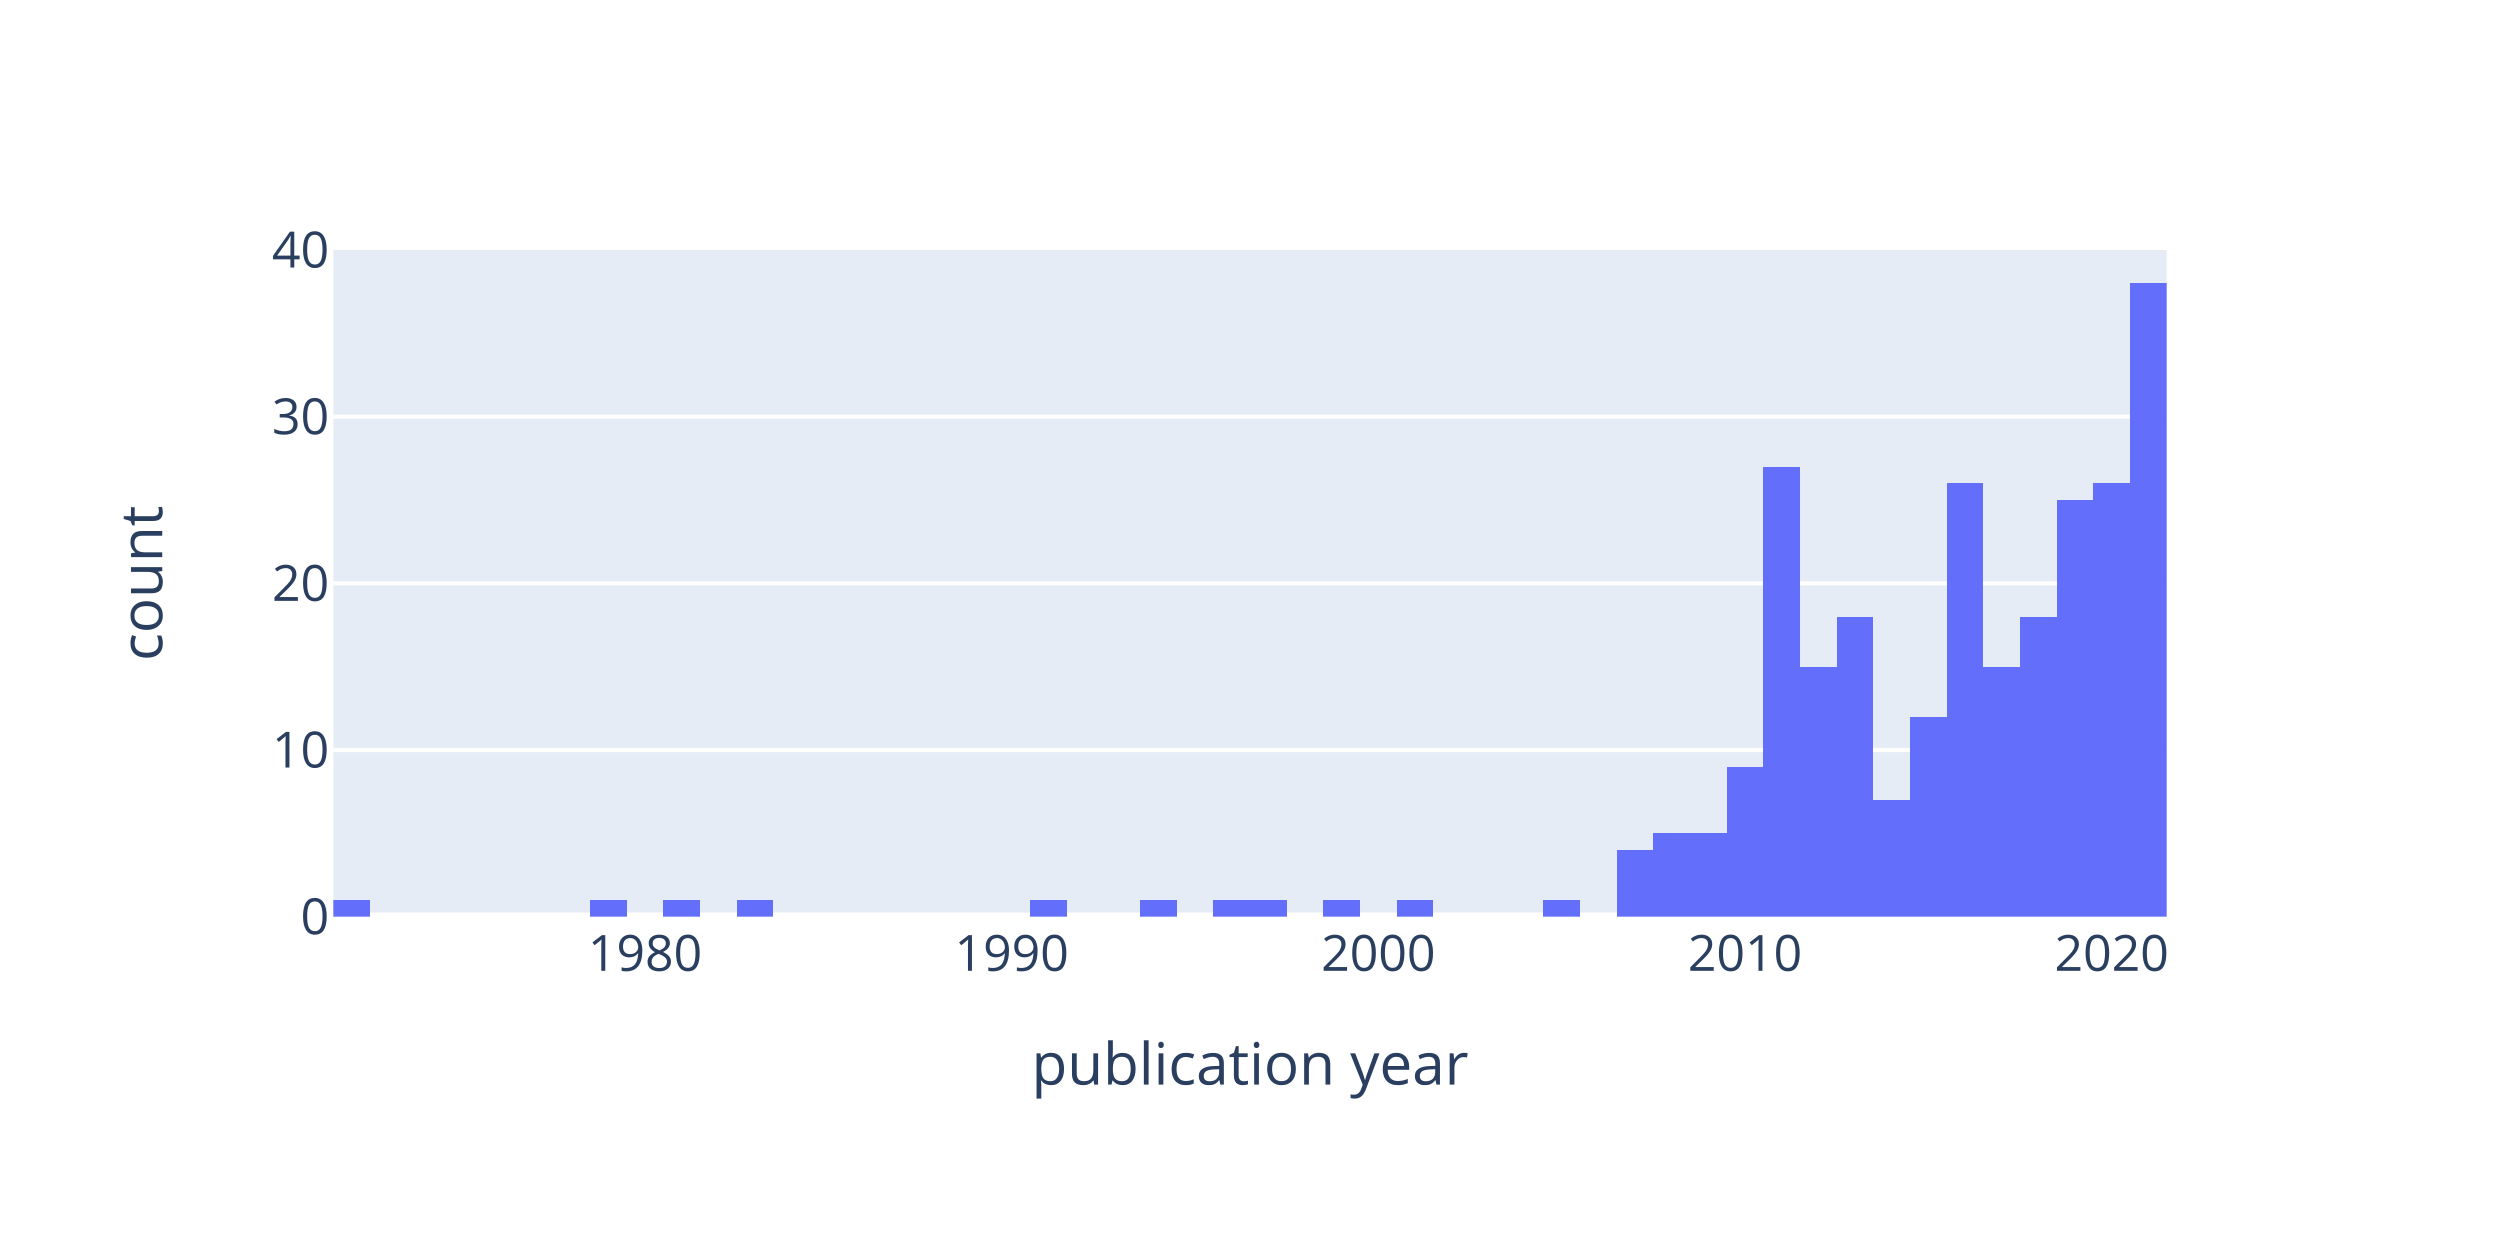
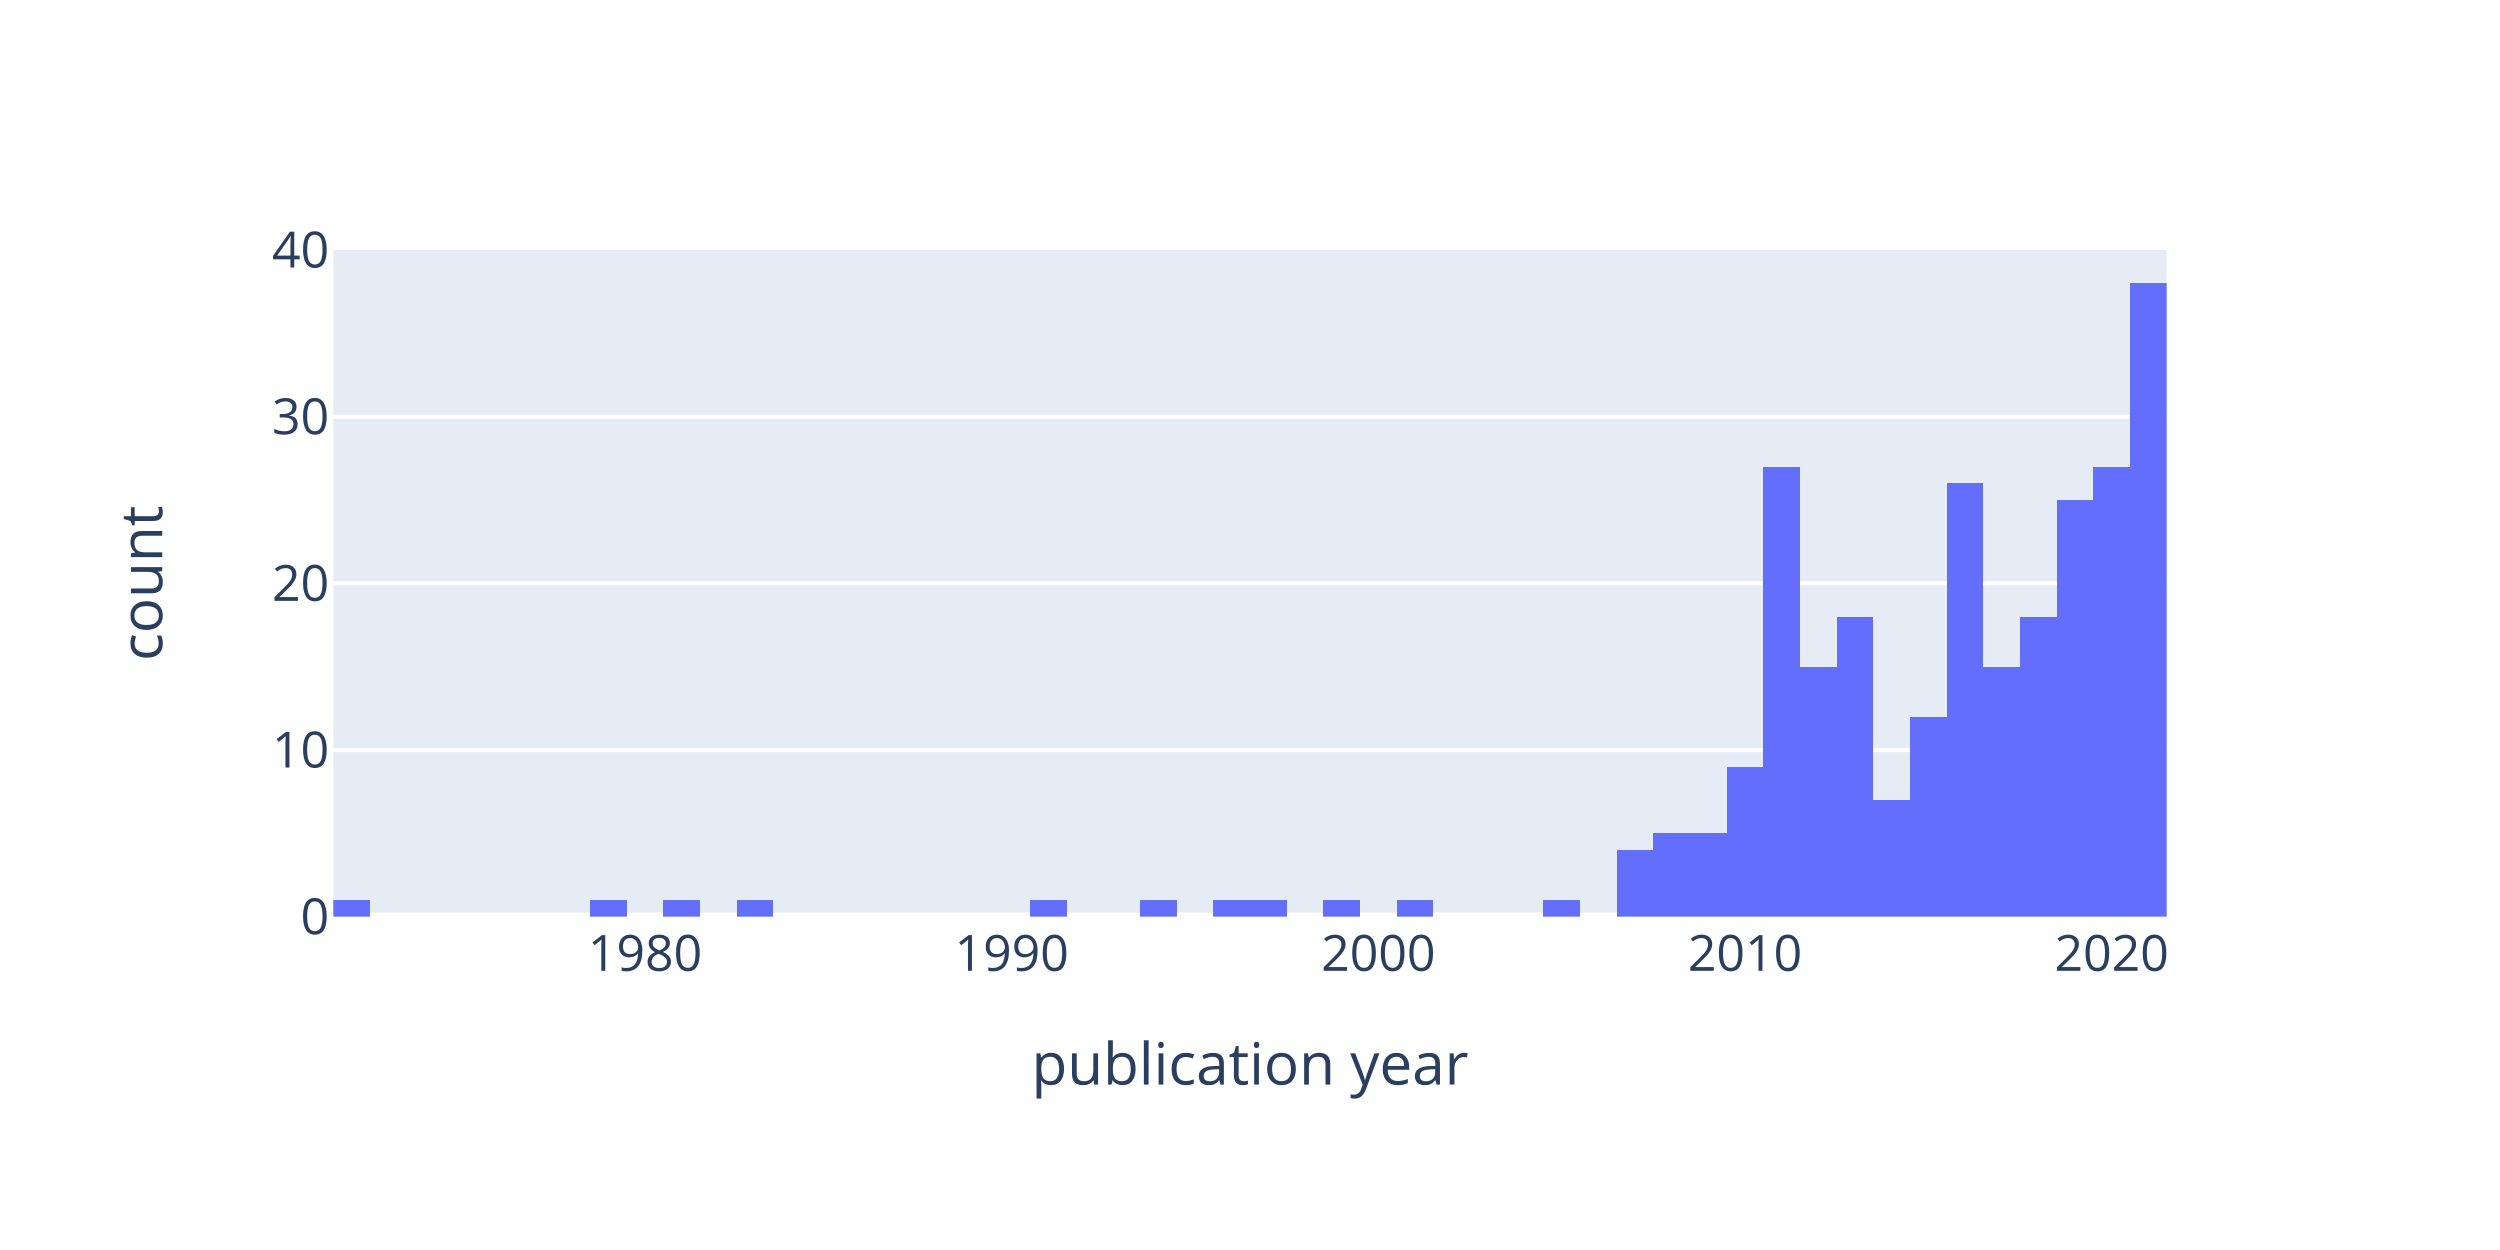
<svg xmlns="http://www.w3.org/2000/svg" class="main-svg" width="600" height="300" style="" viewBox="0 0 600 300">
  <rect x="0" y="0" width="600" height="300" style="fill: rgb(255, 255, 255); fill-opacity: 1;" />
-   <defs id="defs-87c753">
+   <defs id="defs-a3e25e">
    <g class="clips">
-       <clipPath id="clip87c753xyplot" class="plotclip">
+       <clipPath id="clipa3e25exyplot" class="plotclip">
        <rect width="440" height="160" />
      </clipPath>
-       <clipPath class="axesclip" id="clip87c753x">
+       <clipPath class="axesclip" id="clipa3e25ex">
        <rect x="80" y="0" width="440" height="300" />
      </clipPath>
-       <clipPath class="axesclip" id="clip87c753y">
+       <clipPath class="axesclip" id="clipa3e25ey">
        <rect x="0" y="60" width="600" height="160" />
      </clipPath>
-       <clipPath class="axesclip" id="clip87c753xy">
+       <clipPath class="axesclip" id="clipa3e25exy">
        <rect x="80" y="60" width="440" height="160" />
      </clipPath>
    </g>
    <g class="gradients" />
    <g class="patterns" />
  </defs>
  <g class="bglayer">
    <rect class="bg" x="80" y="60" width="440" height="160" style="fill: rgb(229, 236, 246); fill-opacity: 1; stroke-width: 0;" />
  </g>
  <g class="layer-below">
    <g class="imagelayer" />
    <g class="shapelayer" />
  </g>
  <g class="cartesianlayer">
    <g class="subplot xy">
      <g class="layer-subplot">
        <g class="shapelayer" />
        <g class="imagelayer" />
      </g>
      <g class="gridlayer">
        <g class="x" />
        <g class="y">
          <path class="ygrid crisp" transform="translate(0,180)" d="M80,0h440" style="stroke: rgb(255, 255, 255); stroke-opacity: 1; stroke-width: 1px;" />
          <path class="ygrid crisp" transform="translate(0,140)" d="M80,0h440" style="stroke: rgb(255, 255, 255); stroke-opacity: 1; stroke-width: 1px;" />
          <path class="ygrid crisp" transform="translate(0,100)" d="M80,0h440" style="stroke: rgb(255, 255, 255); stroke-opacity: 1; stroke-width: 1px;" />
        </g>
      </g>
      <g class="zerolinelayer">
        <path class="yzl zl crisp" transform="translate(0,220)" d="M80,0h440" style="stroke: rgb(255, 255, 255); stroke-opacity: 1; stroke-width: 2px;" />
      </g>
      <path class="xlines-below" />
      <path class="ylines-below" />
      <g class="overlines-below" />
      <g class="xaxislayer-below" />
      <g class="yaxislayer-below" />
      <g class="overaxes-below" />
-       <g class="plot" transform="translate(80,60)" clip-path="url(#clip87c753xyplot)">
+       <g class="plot" transform="translate(80,60)" clip-path="url(#clipa3e25exyplot)">
        <g class="barlayer mlayer">
          <g class="trace bars" shape-rendering="crispEdges" style="opacity: 1;">
            <g class="points">
              <g class="point">
                <path d="M0,160V156H8.8V160Z" style="vector-effect: non-scaling-stroke; opacity: 1; stroke-width: 0px; fill: rgb(99, 110, 250); fill-opacity: 1;" />
              </g>
              <g class="point">
                <path d="M0,0Z" style="vector-effect: non-scaling-stroke; opacity: 1; stroke-width: 0px; fill: rgb(99, 110, 250); fill-opacity: 1;" />
              </g>
              <g class="point">
                <path d="M0,0Z" style="vector-effect: non-scaling-stroke; opacity: 1; stroke-width: 0px; fill: rgb(99, 110, 250); fill-opacity: 1;" />
              </g>
              <g class="point">
                <path d="M0,0Z" style="vector-effect: non-scaling-stroke; opacity: 1; stroke-width: 0px; fill: rgb(99, 110, 250); fill-opacity: 1;" />
              </g>
              <g class="point">
                <path d="M0,0Z" style="vector-effect: non-scaling-stroke; opacity: 1; stroke-width: 0px; fill: rgb(99, 110, 250); fill-opacity: 1;" />
              </g>
              <g class="point">
                <path d="M0,0Z" style="vector-effect: non-scaling-stroke; opacity: 1; stroke-width: 0px; fill: rgb(99, 110, 250); fill-opacity: 1;" />
              </g>
              <g class="point">
                <path d="M0,0Z" style="vector-effect: non-scaling-stroke; opacity: 1; stroke-width: 0px; fill: rgb(99, 110, 250); fill-opacity: 1;" />
              </g>
              <g class="point">
                <path d="M61.6,160V156H70.4V160Z" style="vector-effect: non-scaling-stroke; opacity: 1; stroke-width: 0px; fill: rgb(99, 110, 250); fill-opacity: 1;" />
              </g>
              <g class="point">
                <path d="M0,0Z" style="vector-effect: non-scaling-stroke; opacity: 1; stroke-width: 0px; fill: rgb(99, 110, 250); fill-opacity: 1;" />
              </g>
              <g class="point">
                <path d="M79.2,160V156H88V160Z" style="vector-effect: non-scaling-stroke; opacity: 1; stroke-width: 0px; fill: rgb(99, 110, 250); fill-opacity: 1;" />
              </g>
              <g class="point">
                <path d="M0,0Z" style="vector-effect: non-scaling-stroke; opacity: 1; stroke-width: 0px; fill: rgb(99, 110, 250); fill-opacity: 1;" />
              </g>
              <g class="point">
                <path d="M96.8,160V156H105.6V160Z" style="vector-effect: non-scaling-stroke; opacity: 1; stroke-width: 0px; fill: rgb(99, 110, 250); fill-opacity: 1;" />
              </g>
              <g class="point">
                <path d="M0,0Z" style="vector-effect: non-scaling-stroke; opacity: 1; stroke-width: 0px; fill: rgb(99, 110, 250); fill-opacity: 1;" />
              </g>
              <g class="point">
                <path d="M0,0Z" style="vector-effect: non-scaling-stroke; opacity: 1; stroke-width: 0px; fill: rgb(99, 110, 250); fill-opacity: 1;" />
              </g>
              <g class="point">
                <path d="M0,0Z" style="vector-effect: non-scaling-stroke; opacity: 1; stroke-width: 0px; fill: rgb(99, 110, 250); fill-opacity: 1;" />
              </g>
              <g class="point">
                <path d="M0,0Z" style="vector-effect: non-scaling-stroke; opacity: 1; stroke-width: 0px; fill: rgb(99, 110, 250); fill-opacity: 1;" />
              </g>
              <g class="point">
                <path d="M0,0Z" style="vector-effect: non-scaling-stroke; opacity: 1; stroke-width: 0px; fill: rgb(99, 110, 250); fill-opacity: 1;" />
              </g>
              <g class="point">
                <path d="M0,0Z" style="vector-effect: non-scaling-stroke; opacity: 1; stroke-width: 0px; fill: rgb(99, 110, 250); fill-opacity: 1;" />
              </g>
              <g class="point">
                <path d="M0,0Z" style="vector-effect: non-scaling-stroke; opacity: 1; stroke-width: 0px; fill: rgb(99, 110, 250); fill-opacity: 1;" />
              </g>
              <g class="point">
                <path d="M167.2,160V156H176V160Z" style="vector-effect: non-scaling-stroke; opacity: 1; stroke-width: 0px; fill: rgb(99, 110, 250); fill-opacity: 1;" />
              </g>
              <g class="point">
                <path d="M0,0Z" style="vector-effect: non-scaling-stroke; opacity: 1; stroke-width: 0px; fill: rgb(99, 110, 250); fill-opacity: 1;" />
              </g>
              <g class="point">
                <path d="M0,0Z" style="vector-effect: non-scaling-stroke; opacity: 1; stroke-width: 0px; fill: rgb(99, 110, 250); fill-opacity: 1;" />
              </g>
              <g class="point">
                <path d="M193.6,160V156H202.4V160Z" style="vector-effect: non-scaling-stroke; opacity: 1; stroke-width: 0px; fill: rgb(99, 110, 250); fill-opacity: 1;" />
              </g>
              <g class="point">
                <path d="M0,0Z" style="vector-effect: non-scaling-stroke; opacity: 1; stroke-width: 0px; fill: rgb(99, 110, 250); fill-opacity: 1;" />
              </g>
              <g class="point">
                <path d="M211.2,160V156H220V160Z" style="vector-effect: non-scaling-stroke; opacity: 1; stroke-width: 0px; fill: rgb(99, 110, 250); fill-opacity: 1;" />
              </g>
              <g class="point">
                <path d="M220,160V156H228.8V160Z" style="vector-effect: non-scaling-stroke; opacity: 1; stroke-width: 0px; fill: rgb(99, 110, 250); fill-opacity: 1;" />
              </g>
              <g class="point">
                <path d="M0,0Z" style="vector-effect: non-scaling-stroke; opacity: 1; stroke-width: 0px; fill: rgb(99, 110, 250); fill-opacity: 1;" />
              </g>
              <g class="point">
                <path d="M237.6,160V156H246.4V160Z" style="vector-effect: non-scaling-stroke; opacity: 1; stroke-width: 0px; fill: rgb(99, 110, 250); fill-opacity: 1;" />
              </g>
              <g class="point">
                <path d="M0,0Z" style="vector-effect: non-scaling-stroke; opacity: 1; stroke-width: 0px; fill: rgb(99, 110, 250); fill-opacity: 1;" />
              </g>
              <g class="point">
                <path d="M255.2,160V156H264V160Z" style="vector-effect: non-scaling-stroke; opacity: 1; stroke-width: 0px; fill: rgb(99, 110, 250); fill-opacity: 1;" />
              </g>
              <g class="point">
                <path d="M0,0Z" style="vector-effect: non-scaling-stroke; opacity: 1; stroke-width: 0px; fill: rgb(99, 110, 250); fill-opacity: 1;" />
              </g>
              <g class="point">
                <path d="M0,0Z" style="vector-effect: non-scaling-stroke; opacity: 1; stroke-width: 0px; fill: rgb(99, 110, 250); fill-opacity: 1;" />
              </g>
              <g class="point">
                <path d="M0,0Z" style="vector-effect: non-scaling-stroke; opacity: 1; stroke-width: 0px; fill: rgb(99, 110, 250); fill-opacity: 1;" />
              </g>
              <g class="point">
                <path d="M290.4,160V156H299.2V160Z" style="vector-effect: non-scaling-stroke; opacity: 1; stroke-width: 0px; fill: rgb(99, 110, 250); fill-opacity: 1;" />
              </g>
              <g class="point">
                <path d="M0,0Z" style="vector-effect: non-scaling-stroke; opacity: 1; stroke-width: 0px; fill: rgb(99, 110, 250); fill-opacity: 1;" />
              </g>
              <g class="point">
                <path d="M308,160V144H316.8V160Z" style="vector-effect: non-scaling-stroke; opacity: 1; stroke-width: 0px; fill: rgb(99, 110, 250); fill-opacity: 1;" />
              </g>
              <g class="point">
                <path d="M316.8,160V140H325.6V160Z" style="vector-effect: non-scaling-stroke; opacity: 1; stroke-width: 0px; fill: rgb(99, 110, 250); fill-opacity: 1;" />
              </g>
              <g class="point">
                <path d="M325.6,160V140H334.4V160Z" style="vector-effect: non-scaling-stroke; opacity: 1; stroke-width: 0px; fill: rgb(99, 110, 250); fill-opacity: 1;" />
              </g>
              <g class="point">
                <path d="M334.4,160V124H343.2V160Z" style="vector-effect: non-scaling-stroke; opacity: 1; stroke-width: 0px; fill: rgb(99, 110, 250); fill-opacity: 1;" />
              </g>
              <g class="point">
                <path d="M343.2,160V52H352V160Z" style="vector-effect: non-scaling-stroke; opacity: 1; stroke-width: 0px; fill: rgb(99, 110, 250); fill-opacity: 1;" />
              </g>
              <g class="point">
                <path d="M352,160V100H360.8V160Z" style="vector-effect: non-scaling-stroke; opacity: 1; stroke-width: 0px; fill: rgb(99, 110, 250); fill-opacity: 1;" />
              </g>
              <g class="point">
                <path d="M360.8,160V88H369.6V160Z" style="vector-effect: non-scaling-stroke; opacity: 1; stroke-width: 0px; fill: rgb(99, 110, 250); fill-opacity: 1;" />
              </g>
              <g class="point">
                <path d="M369.6,160V132H378.4V160Z" style="vector-effect: non-scaling-stroke; opacity: 1; stroke-width: 0px; fill: rgb(99, 110, 250); fill-opacity: 1;" />
              </g>
              <g class="point">
                <path d="M378.4,160V112H387.2V160Z" style="vector-effect: non-scaling-stroke; opacity: 1; stroke-width: 0px; fill: rgb(99, 110, 250); fill-opacity: 1;" />
              </g>
              <g class="point">
                <path d="M387.2,160V56H396V160Z" style="vector-effect: non-scaling-stroke; opacity: 1; stroke-width: 0px; fill: rgb(99, 110, 250); fill-opacity: 1;" />
              </g>
              <g class="point">
                <path d="M396,160V100H404.8V160Z" style="vector-effect: non-scaling-stroke; opacity: 1; stroke-width: 0px; fill: rgb(99, 110, 250); fill-opacity: 1;" />
              </g>
              <g class="point">
                <path d="M404.8,160V88H413.6V160Z" style="vector-effect: non-scaling-stroke; opacity: 1; stroke-width: 0px; fill: rgb(99, 110, 250); fill-opacity: 1;" />
              </g>
              <g class="point">
                <path d="M413.6,160V60H422.4V160Z" style="vector-effect: non-scaling-stroke; opacity: 1; stroke-width: 0px; fill: rgb(99, 110, 250); fill-opacity: 1;" />
              </g>
              <g class="point">
-                 <path d="M422.4,160V56H431.2V160Z" style="vector-effect: non-scaling-stroke; opacity: 1; stroke-width: 0px; fill: rgb(99, 110, 250); fill-opacity: 1;" />
+                 <path d="M422.4,160V52H431.2V160Z" style="vector-effect: non-scaling-stroke; opacity: 1; stroke-width: 0px; fill: rgb(99, 110, 250); fill-opacity: 1;" />
              </g>
              <g class="point">
                <path d="M431.2,160V8H440V160Z" style="vector-effect: non-scaling-stroke; opacity: 1; stroke-width: 0px; fill: rgb(99, 110, 250); fill-opacity: 1;" />
              </g>
            </g>
          </g>
        </g>
      </g>
      <g class="overplot" />
      <path class="xlines-above crisp" d="M0,0" style="fill: none;" />
      <path class="ylines-above crisp" d="M0,0" style="fill: none;" />
      <g class="overlines-above" />
      <g class="xaxislayer-above">
        <g class="xtick">
          <text text-anchor="middle" x="0" y="233" transform="translate(154.8,0)" style="font-family: 'Open Sans', verdana, arial, sans-serif; font-size: 12px; fill: rgb(42, 63, 95); fill-opacity: 1; white-space: pre; opacity: 1;">1980</text>
        </g>
        <g class="xtick">
          <text text-anchor="middle" x="0" y="233" style="font-family: 'Open Sans', verdana, arial, sans-serif; font-size: 12px; fill: rgb(42, 63, 95); fill-opacity: 1; white-space: pre; opacity: 1;" transform="translate(242.8,0)">1990</text>
        </g>
        <g class="xtick">
          <text text-anchor="middle" x="0" y="233" style="font-family: 'Open Sans', verdana, arial, sans-serif; font-size: 12px; fill: rgb(42, 63, 95); fill-opacity: 1; white-space: pre; opacity: 1;" transform="translate(330.8,0)">2000</text>
        </g>
        <g class="xtick">
          <text text-anchor="middle" x="0" y="233" style="font-family: 'Open Sans', verdana, arial, sans-serif; font-size: 12px; fill: rgb(42, 63, 95); fill-opacity: 1; white-space: pre; opacity: 1;" transform="translate(418.8,0)">2010</text>
        </g>
        <g class="xtick">
          <text text-anchor="middle" x="0" y="233" style="font-family: 'Open Sans', verdana, arial, sans-serif; font-size: 12px; fill: rgb(42, 63, 95); fill-opacity: 1; white-space: pre; opacity: 1;" transform="translate(506.8,0)">2020</text>
        </g>
      </g>
      <g class="yaxislayer-above">
        <g class="ytick">
          <text text-anchor="end" x="79" y="4.2" transform="translate(0,220)" style="font-family: 'Open Sans', verdana, arial, sans-serif; font-size: 12px; fill: rgb(42, 63, 95); fill-opacity: 1; white-space: pre; opacity: 1;">0</text>
        </g>
        <g class="ytick">
          <text text-anchor="end" x="79" y="4.2" style="font-family: 'Open Sans', verdana, arial, sans-serif; font-size: 12px; fill: rgb(42, 63, 95); fill-opacity: 1; white-space: pre; opacity: 1;" transform="translate(0,180)">10</text>
        </g>
        <g class="ytick">
          <text text-anchor="end" x="79" y="4.2" style="font-family: 'Open Sans', verdana, arial, sans-serif; font-size: 12px; fill: rgb(42, 63, 95); fill-opacity: 1; white-space: pre; opacity: 1;" transform="translate(0,140)">20</text>
        </g>
        <g class="ytick">
          <text text-anchor="end" x="79" y="4.2" style="font-family: 'Open Sans', verdana, arial, sans-serif; font-size: 12px; fill: rgb(42, 63, 95); fill-opacity: 1; white-space: pre; opacity: 1;" transform="translate(0,100)">30</text>
        </g>
        <g class="ytick">
          <text text-anchor="end" x="79" y="4.2" style="font-family: 'Open Sans', verdana, arial, sans-serif; font-size: 12px; fill: rgb(42, 63, 95); fill-opacity: 1; white-space: pre; opacity: 1;" transform="translate(0,60)">40</text>
        </g>
      </g>
      <g class="overaxes-above" />
    </g>
  </g>
  <g class="polarlayer" />
  <g class="smithlayer" />
  <g class="ternarylayer" />
  <g class="geolayer" />
  <g class="funnelarealayer" />
  <g class="pielayer" />
  <g class="iciclelayer" />
  <g class="treemaplayer" />
  <g class="sunburstlayer" />
  <g class="glimages" />
-   <defs id="topdefs-87c753">
+   <defs id="topdefs-a3e25e">
    <g class="clips" />
  </defs>
  <g class="layer-above">
    <g class="imagelayer" />
    <g class="shapelayer" />
  </g>
  <g class="infolayer">
    <g class="g-gtitle" />
    <g class="g-xtitle">
      <text class="xtitle" x="300" y="260.3" text-anchor="middle" style="font-family: 'Open Sans', verdana, arial, sans-serif; font-size: 14px; fill: rgb(42, 63, 95); opacity: 1; font-weight: normal; white-space: pre;">publication year</text>
    </g>
    <g class="g-ytitle">
      <text class="ytitle" transform="rotate(-90,38.93438,140)" x="38.934" y="140" text-anchor="middle" style="font-family: 'Open Sans', verdana, arial, sans-serif; font-size: 14px; fill: rgb(42, 63, 95); opacity: 1; font-weight: normal; white-space: pre;">count</text>
    </g>
  </g>
</svg>
